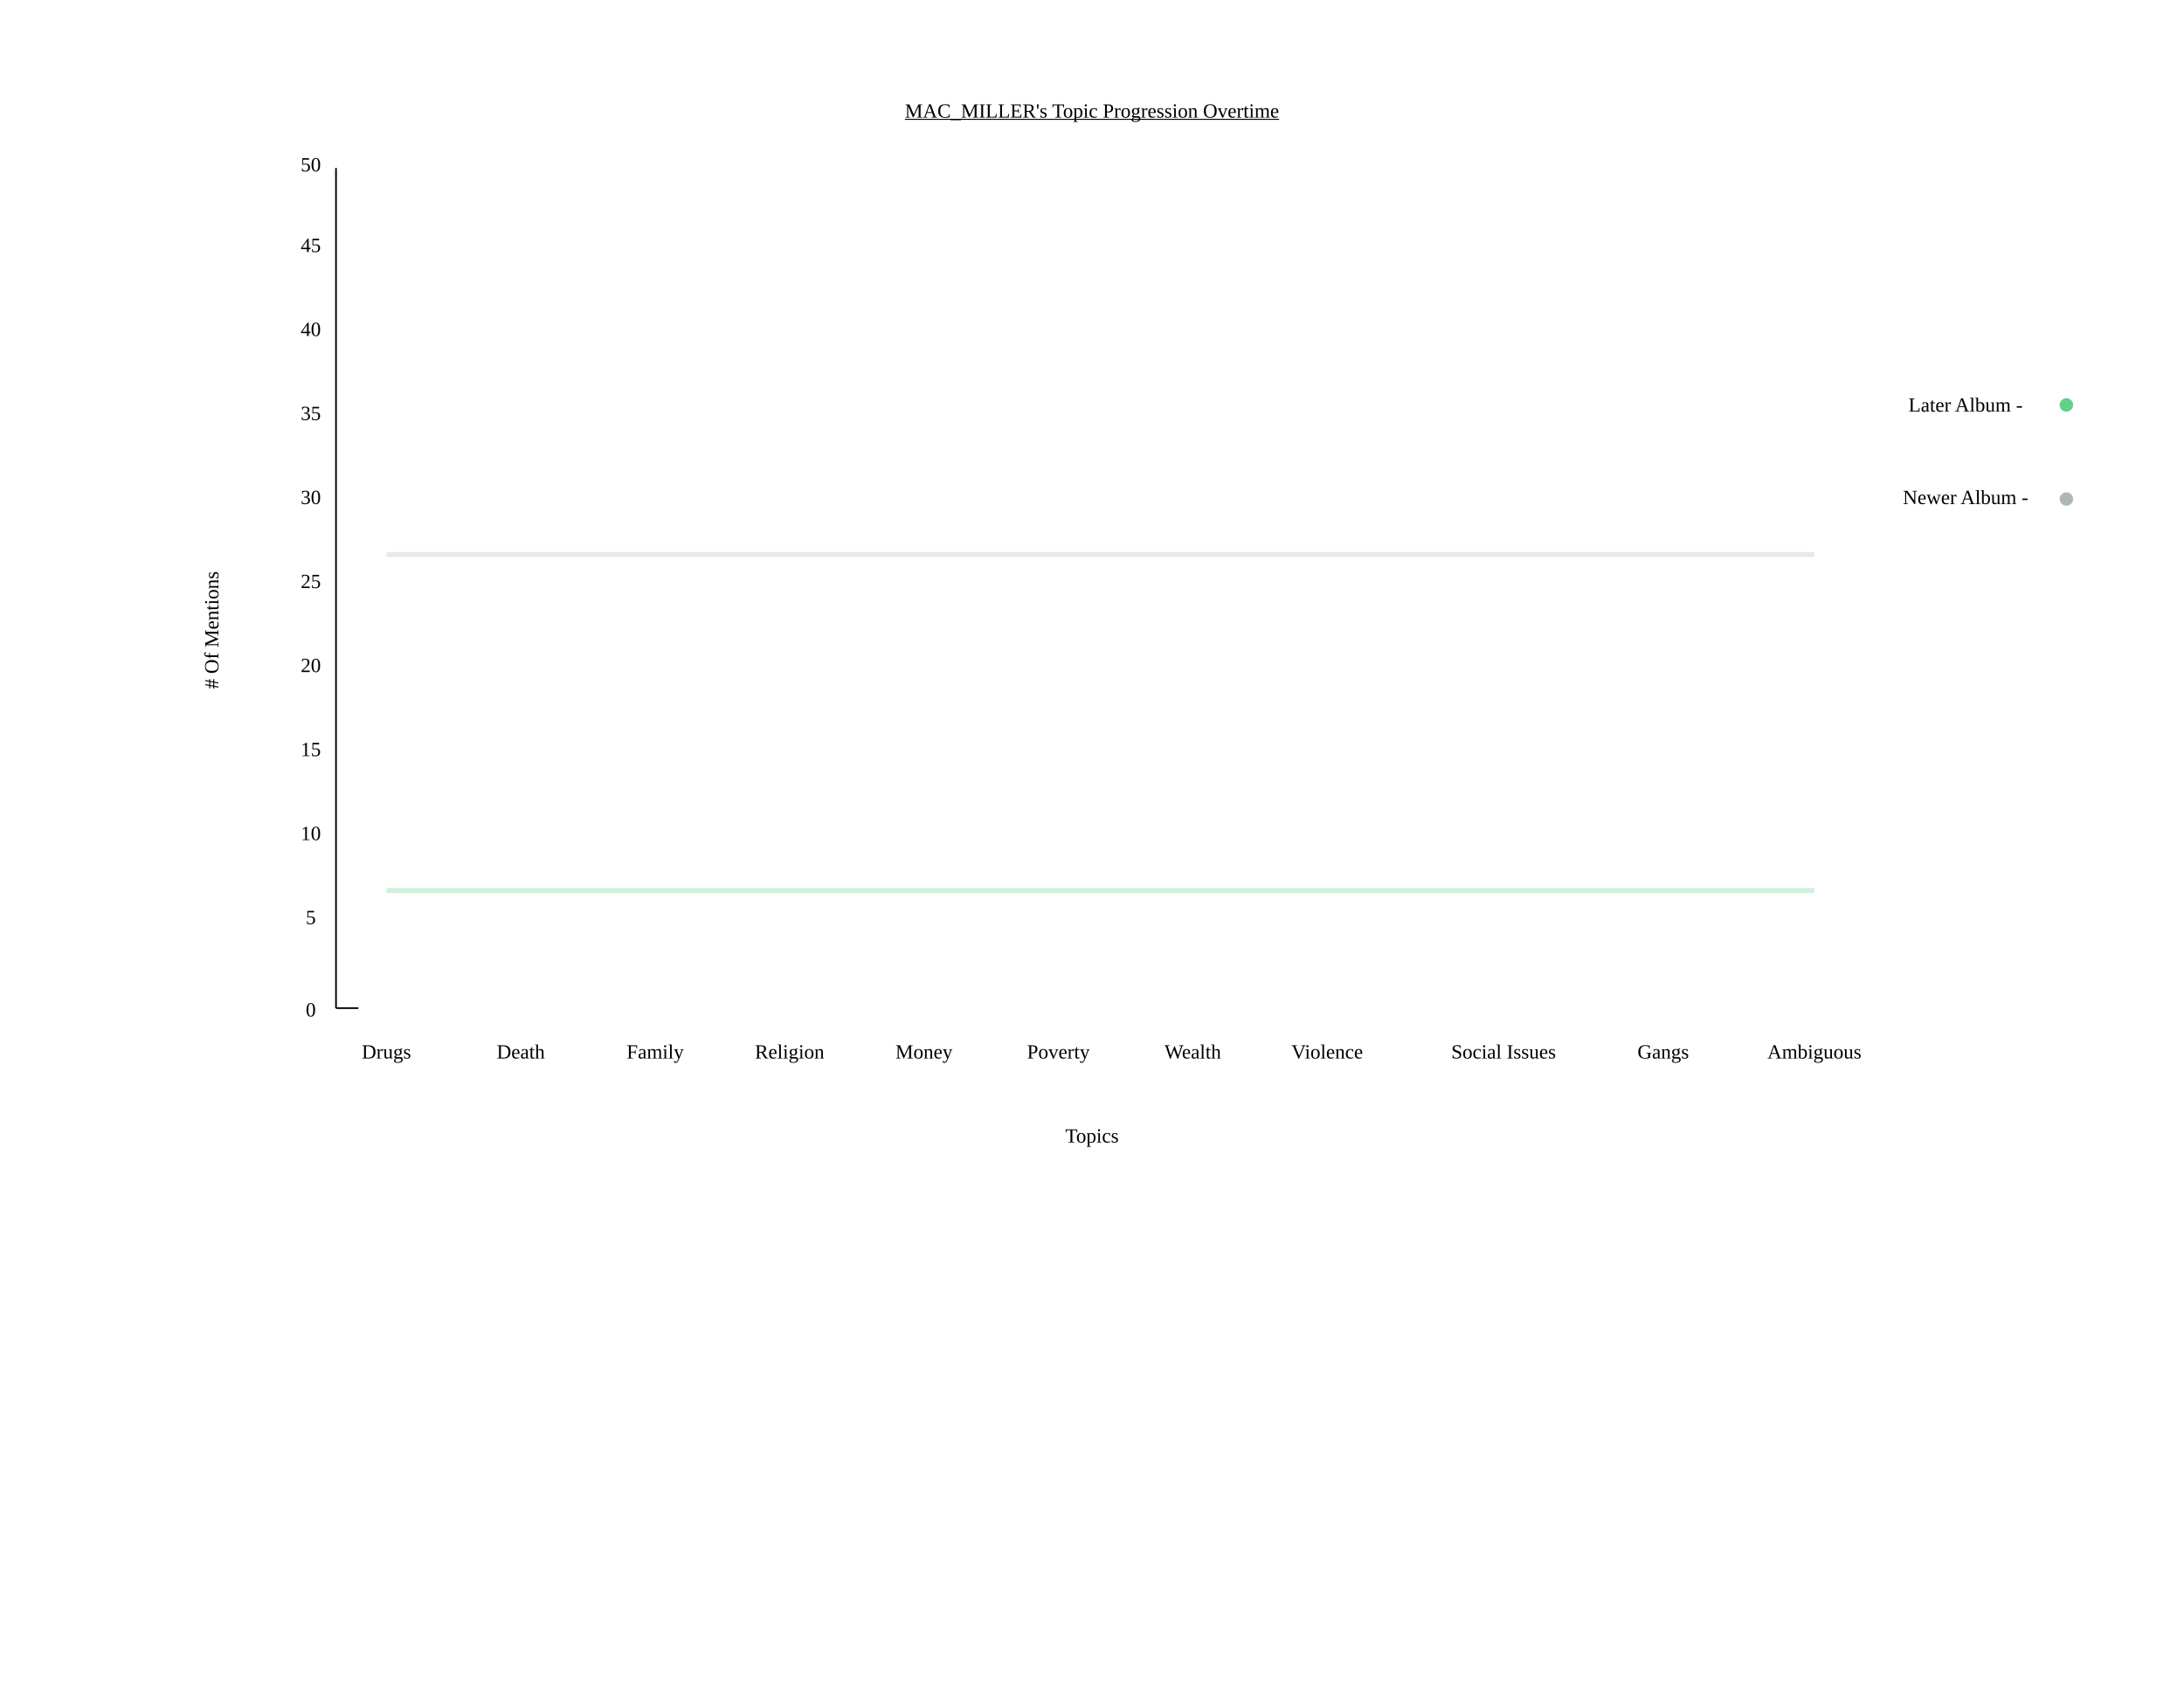
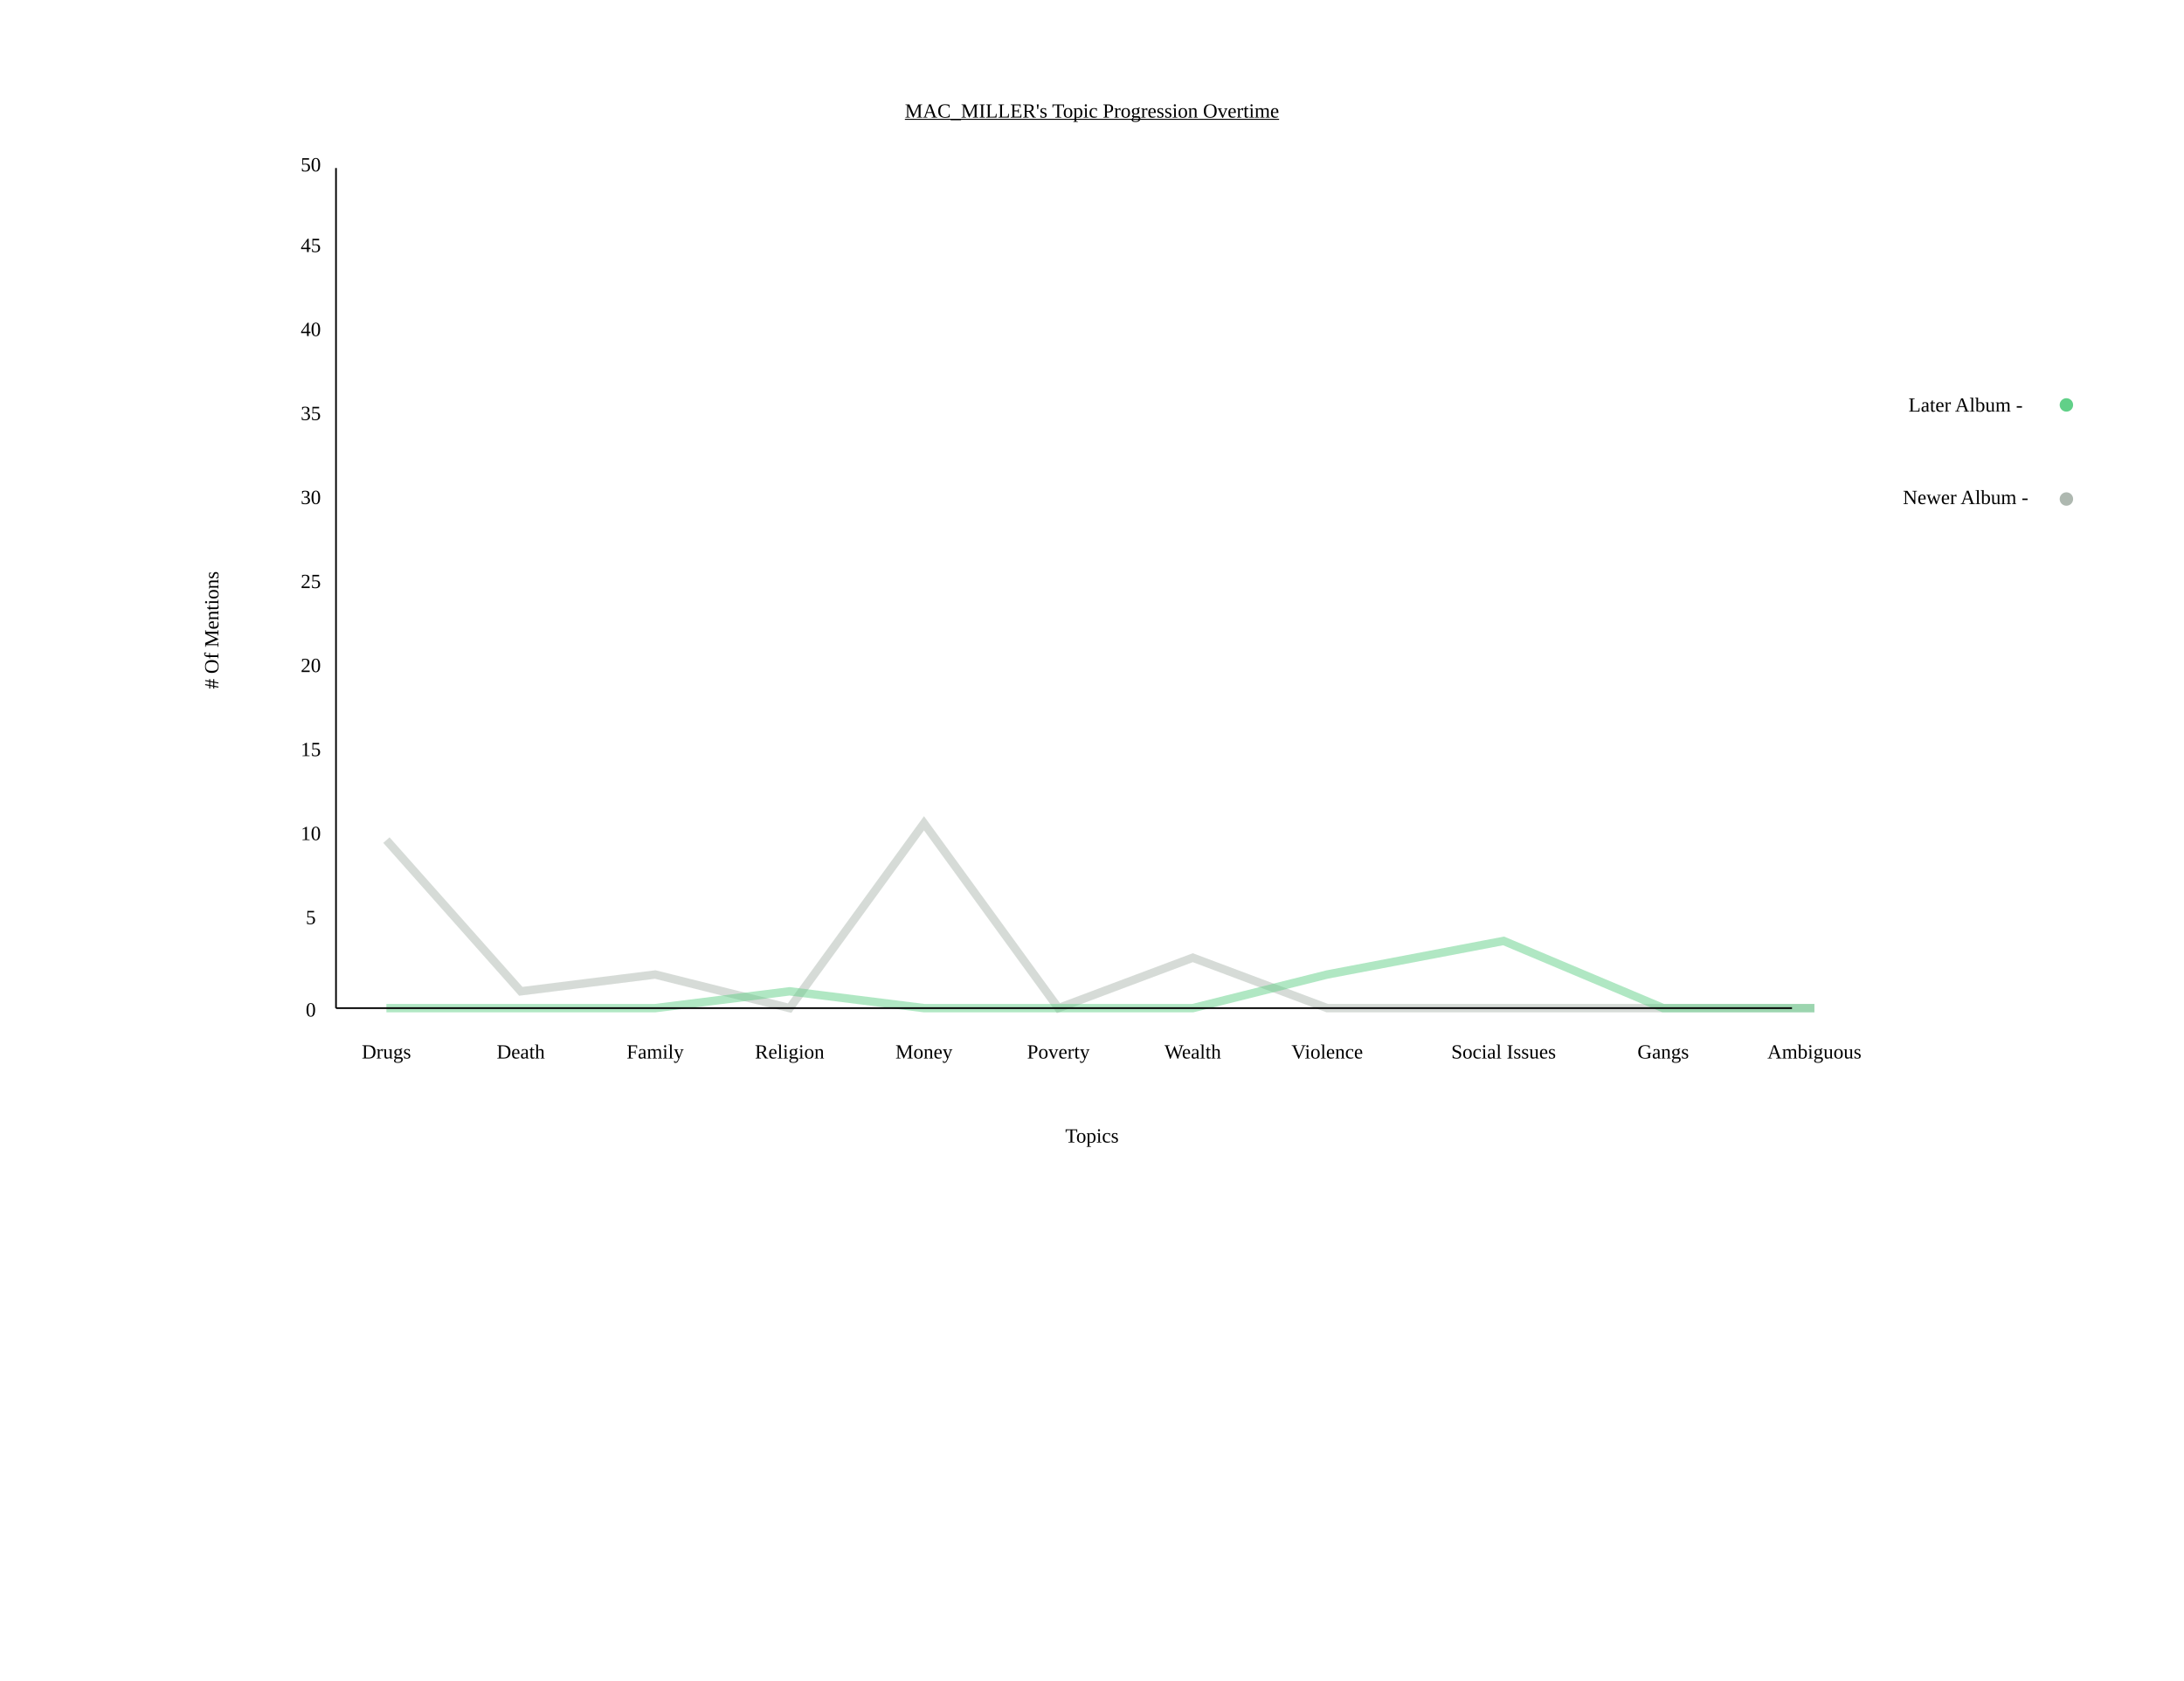
<svg xmlns="http://www.w3.org/2000/svg" width="1300" height="1000">
  <g transform="translate(200, 600)">
-     <polyline fill="none" stroke="#aeb8b0" stroke-width="3" opacity="0.3" points="                                     30, -270                                     110, -270                                     190,-270                                     270,-270                                     350,-270                                     430,-270                                     510,-270                                     590,-270                                     695,-270                                     790,-270                                     880,-270" />
-     <polyline fill="none" stroke="#61D088" stroke-width="3" opacity="0.3" points="                                     30, -70                                     110, -70                                     190,-70                                     270,-70                                     350,-70                                     430,-70                                     510,-70                                     590,-70                                     695,-70                                     790,-70                                     880,-70" />
-     <line x1="0" x2="13.333" y1="0" y2="0" stroke="black" />
+     <polyline fill="none" stroke="#aeb8b0" stroke-width="5" opacity="0.5" points="                                     30, -100                                     110, -10                                     190,-20                                     270,0                                     350,-110                                     430,0                                     510,-30                                     590,0                                     695,0                                     790,0                                     880,0" />
+     <polyline fill="none" stroke="#61D088" stroke-width="5" opacity="0.5" points="                                     30, 0                                     110, 0                                     190,0                                     270,-10                                     350,0                                     430,0                                     510,0                                     590,-20                                     695,-40                                     790,0                                     880,0" />
+     <line x1="0" x2="866.667" y1="0" y2="0" stroke="black" />
    <line x1="0" x2="0" y1="0" y2="-500" stroke="black" />
    <text x="450" y="-530" text-anchor="middle" text-decoration="underline">MAC_MILLER's Topic Progression Overtime</text>
    <text x="450" y="80" text-anchor="middle">Topics</text>
    <text x="200" y="50" transform=" translate(-120,10) rotate(270)"># Of
                        Mentions</text>
    <text x="30" y="30" text-anchor="middle">Drugs</text>
    <text x="110" y="30" text-anchor="middle">Death</text>
    <text x="190" y="30" text-anchor="middle">Family</text>
    <text x="270" y="30" text-anchor="middle">Religion</text>
    <text x="350" y="30" text-anchor="middle">Money</text>
    <text x="430" y="30" text-anchor="middle">Poverty</text>
    <text x="510" y="30" text-anchor="middle">Wealth</text>
    <text x="590" y="30" text-anchor="middle">Violence</text>
    <text x="695" y="30" text-anchor="middle">Social Issues</text>
    <text x="790" y="30" text-anchor="middle">Gangs</text>
    <text x="880" y="30" text-anchor="middle">Ambiguous</text>
    <text x="-15" y="5" text-anchor="middle">0</text>
    <text x="-15" y="-50" text-anchor="middle">5</text>
    <text x="-15" y="-100" text-anchor="middle">10</text>
    <text x="-15" y="-150" text-anchor="middle">15</text>
    <text x="-15" y="-200" text-anchor="middle">20</text>
    <text x="-15" y="-250" text-anchor="middle">25</text>
    <text x="-15" y="-300" text-anchor="middle">30</text>
    <text x="-15" y="-350" text-anchor="middle">35</text>
    <text x="-15" y="-400" text-anchor="middle">40</text>
    <text x="-15" y="-450" text-anchor="middle">45</text>
    <text x="-15" y="-498" text-anchor="middle">50</text>
    <text x="970" y="-355" text-anchor="middle" font-size="12">Later Album
                        -</text>
    <text x="970" y="-300" text-anchor="middle" font-size="12">Newer Album
                        -</text>
    <circle cx="1030" cy="-359" r="4" fill="#61D088" />
    <circle cx="1030" cy="-303" r="4" fill="#aeb8b0" />
  </g>
</svg>
